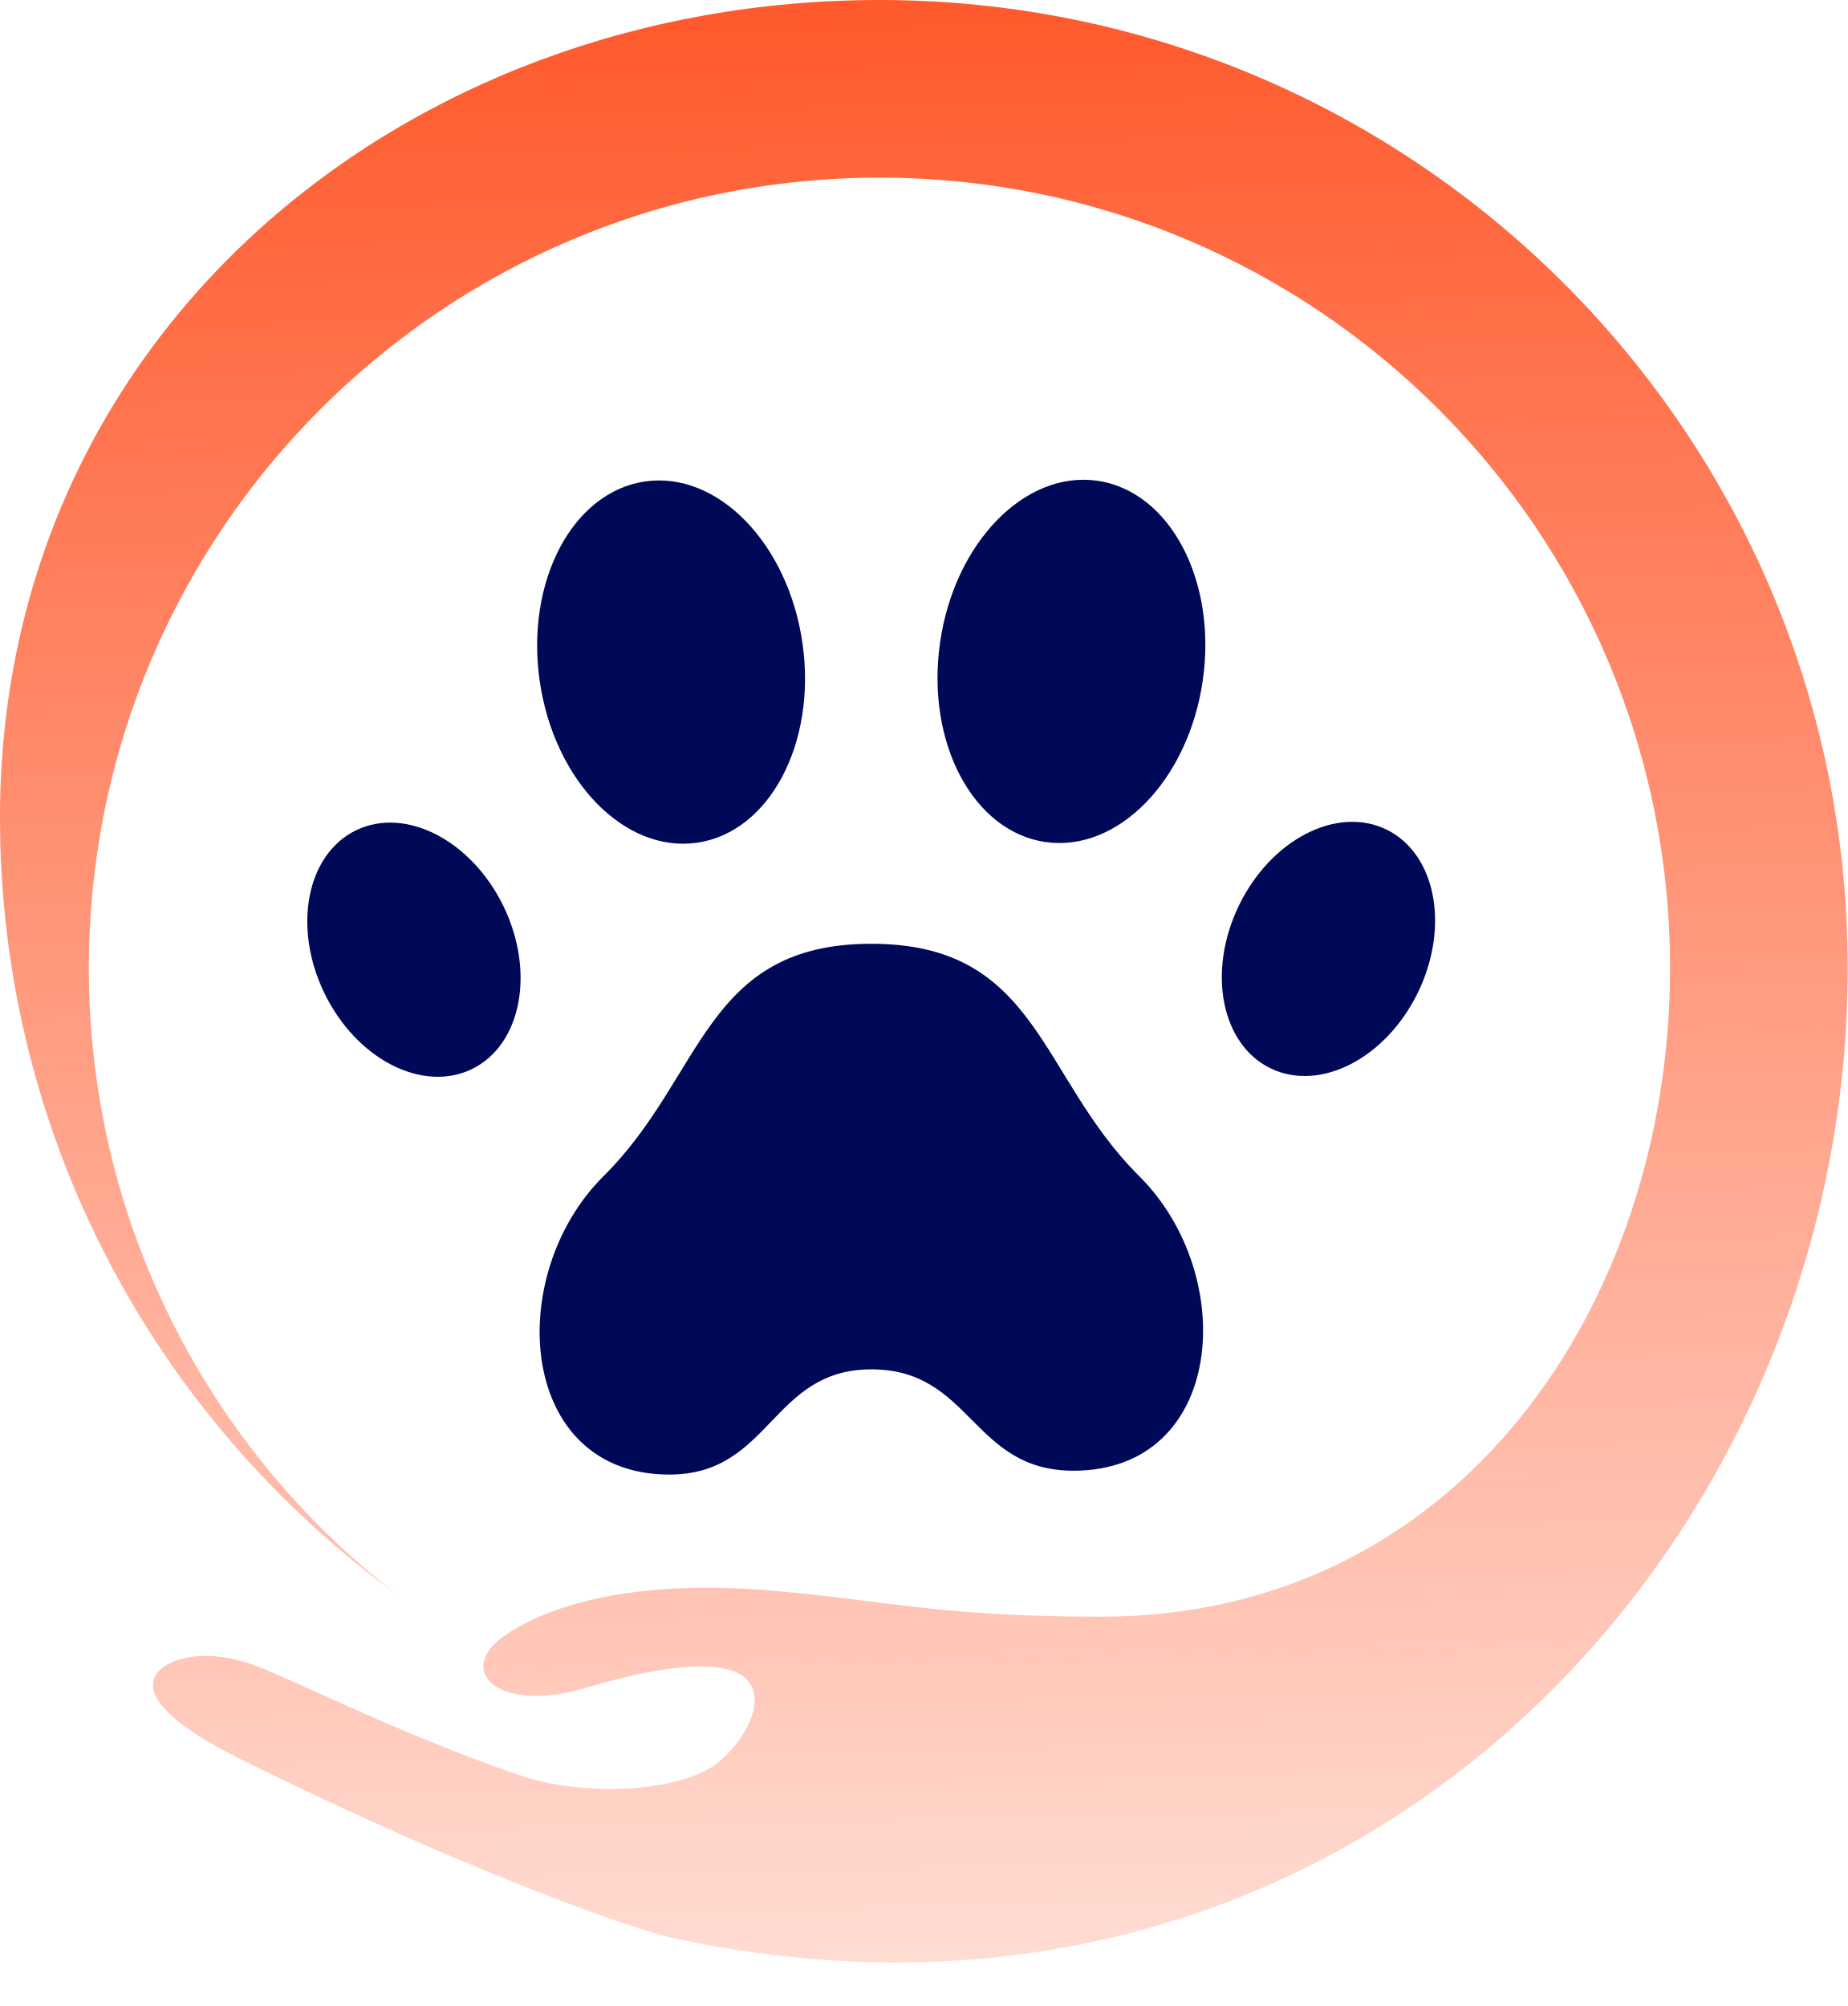
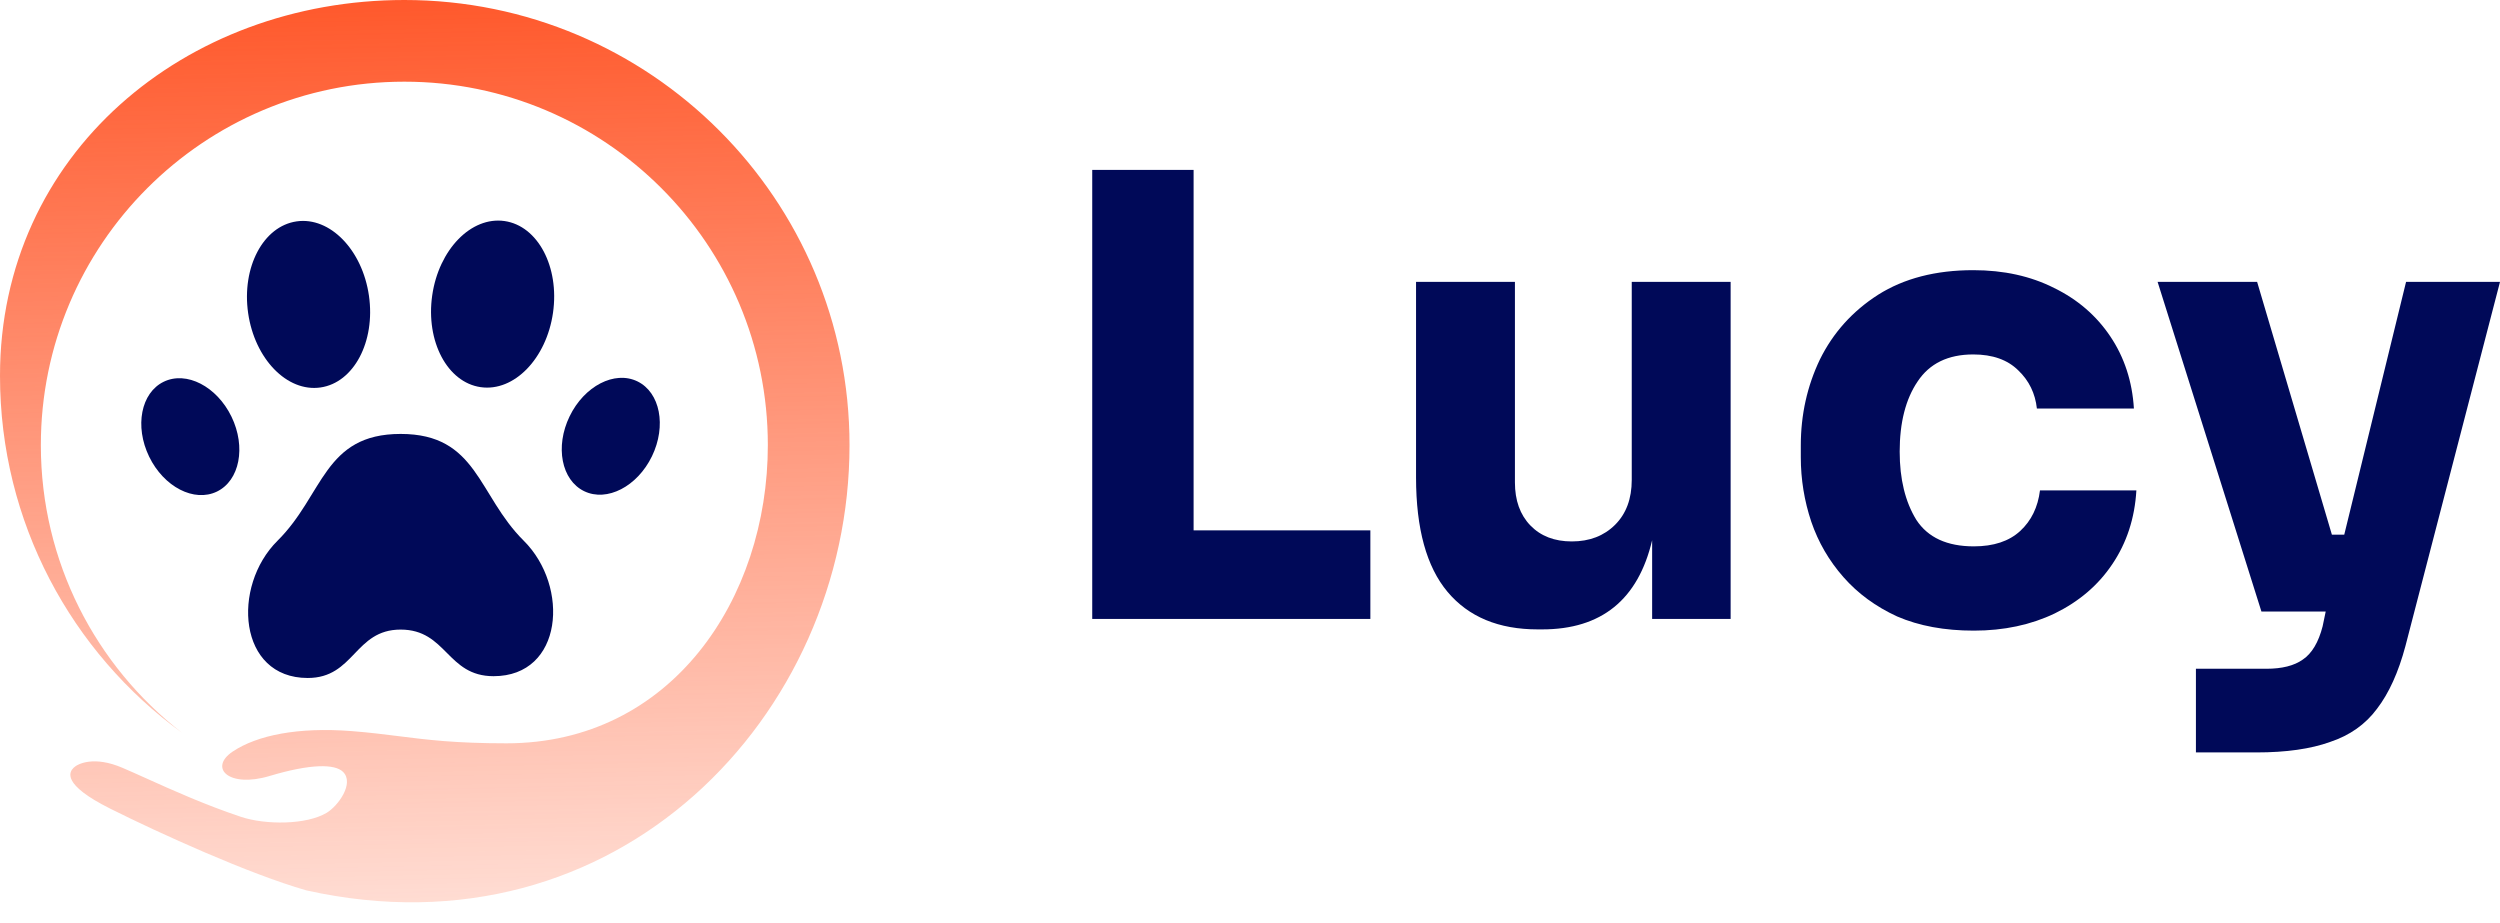
- <svg xmlns="http://www.w3.org/2000/svg" width="35" height="38" viewBox="0 0 35 38" fill="none">
-   <g id="Group 8">
-     <g id="Page-1">
-       <g id="038---Pet-Health">
-         <g id="Group">
-           <path id="Shape" d="M16.506 25.94C18.408 25.94 18.408 27.86 20.334 27.86C23.205 27.86 23.476 24.163 21.577 22.277C19.678 20.392 19.675 17.878 16.506 17.878C13.337 17.878 13.337 20.392 11.435 22.277C9.534 24.163 9.808 27.933 12.678 27.933C14.605 27.933 14.605 25.94 16.506 25.94Z" fill="#000958" />
-           <path id="Oval" d="M13.203 15.964C14.577 15.767 15.472 14.075 15.201 12.185C14.93 10.295 13.596 8.923 12.221 9.12C10.847 9.317 9.952 11.009 10.223 12.899C10.495 14.789 11.829 16.161 13.203 15.964Z" fill="#000958" />
-           <path id="Oval_2" d="M22.784 12.886C23.055 10.996 22.16 9.304 20.786 9.107C19.412 8.91 18.078 10.282 17.807 12.172C17.536 14.062 18.43 15.754 19.805 15.951C21.179 16.148 22.513 14.776 22.784 12.886Z" fill="#000958" />
+ <svg xmlns="http://www.w3.org/2000/svg" width="103" height="38" viewBox="0 0 103 38" fill="none">
+   <g id="Logo">
+     <g id="Lucy">
+       <path d="M45 25.5V7H49.176V21.851H56.459V25.5H45Z" fill="#000958" />
+       <path d="M63.357 25.931C61.744 25.931 60.505 25.416 59.639 24.385C58.774 23.355 58.341 21.784 58.341 19.672V11.613H62.415V19.874C62.415 20.618 62.627 21.209 63.051 21.648C63.476 22.088 64.045 22.307 64.758 22.307C65.487 22.307 66.082 22.079 66.54 21.623C66.998 21.167 67.228 20.55 67.228 19.773V11.613H71.302V25.5H68.068V22.257C67.491 24.706 65.98 25.931 63.535 25.931H63.357Z" fill="#000958" />
+       <path d="M81.322 25.982C80.117 25.982 79.065 25.788 78.165 25.399C77.282 24.994 76.544 24.453 75.95 23.777C75.355 23.101 74.914 22.341 74.625 21.496C74.337 20.635 74.193 19.748 74.193 18.835V18.354C74.193 17.087 74.456 15.904 74.982 14.806C75.525 13.707 76.323 12.82 77.376 12.145C78.445 11.469 79.752 11.131 81.297 11.131C82.553 11.131 83.665 11.376 84.633 11.866C85.6 12.339 86.373 13.006 86.95 13.868C87.527 14.73 87.849 15.718 87.917 16.833H83.92C83.852 16.208 83.597 15.684 83.156 15.262C82.714 14.823 82.095 14.603 81.297 14.603C80.261 14.603 79.497 14.975 79.005 15.718C78.513 16.445 78.267 17.408 78.267 18.607C78.267 19.739 78.496 20.677 78.954 21.42C79.43 22.147 80.219 22.51 81.322 22.51C82.137 22.51 82.774 22.299 83.232 21.877C83.69 21.454 83.962 20.896 84.047 20.204H88.019C87.951 21.353 87.62 22.366 87.026 23.245C86.449 24.107 85.66 24.782 84.658 25.272C83.673 25.745 82.561 25.982 81.322 25.982Z" fill="#000958" />
+       <path d="M93.171 25.196L88.893 11.613H92.993L96.074 22.029H96.583L99.13 11.613H103L99.104 26.616C98.816 27.697 98.425 28.559 97.933 29.201C97.457 29.843 96.812 30.299 95.998 30.569C95.2 30.856 94.19 31 92.967 31H90.472V27.553H93.375C94.02 27.553 94.521 27.427 94.877 27.173C95.251 26.92 95.522 26.464 95.692 25.805L95.819 25.196H93.171Z" fill="#000958" />
+     </g>
+     <g id="Group 8">
+       <g id="Page-1">
+         <g id="038---Pet-Health">
+           <g id="Group">
+             <path id="Shape" d="M16.506 25.939C18.408 25.939 18.408 27.859 20.334 27.859C23.205 27.859 23.476 24.162 21.577 22.277C19.678 20.392 19.675 17.878 16.506 17.878C13.337 17.878 13.337 20.392 11.435 22.277C9.534 24.162 9.808 27.933 12.678 27.933C14.605 27.933 14.605 25.939 16.506 25.939Z" fill="#000958" />
+             <path id="Oval" d="M13.203 15.964C14.577 15.767 15.472 14.075 15.201 12.185C14.93 10.296 13.596 8.923 12.221 9.121C10.847 9.318 9.952 11.009 10.223 12.899C10.495 14.789 11.829 16.161 13.203 15.964Z" fill="#000958" />
+             <path id="Oval_2" d="M22.784 12.886C23.055 10.996 22.16 9.304 20.786 9.107C19.412 8.91 18.078 10.282 17.807 12.172C17.536 14.062 18.43 15.754 19.805 15.951C21.179 16.148 22.513 14.776 22.784 12.886Z" fill="#000958" />
+           </g>
+           <path id="Oval_3" d="M8.937 20.253C9.874 19.799 10.143 18.418 9.538 17.168C8.932 15.919 7.682 15.274 6.745 15.728C5.808 16.182 5.539 17.563 6.144 18.812C6.749 20.062 8 20.706 8.937 20.253Z" fill="#000958" />
+           <path id="Oval_4" d="M26.861 18.797C27.466 17.547 27.197 16.166 26.26 15.712C25.323 15.258 24.073 15.903 23.468 17.153C22.862 18.402 23.131 19.783 24.068 20.237C25.005 20.691 26.256 20.046 26.861 18.797Z" fill="#000958" />
        </g>
-         <path id="Oval_3" d="M8.937 20.253C9.874 19.799 10.143 18.418 9.538 17.168C8.932 15.919 7.682 15.274 6.745 15.728C5.808 16.182 5.539 17.563 6.144 18.812C6.749 20.062 8 20.706 8.937 20.253Z" fill="#000958" />
-         <path id="Oval_4" d="M26.861 18.797C27.466 17.548 27.197 16.167 26.26 15.713C25.323 15.259 24.073 15.904 23.468 17.153C22.862 18.403 23.131 19.784 24.068 20.238C25.005 20.692 26.256 20.047 26.861 18.797Z" fill="#000958" />
      </g>
+       <path id="Union" d="M16.659 0C26.788 0 35 8.212 35 18.341C35 29.483 25.409 39.543 12.62 36.683C10.264 36.01 6.562 34.327 4.543 33.317C2.524 32.308 2.861 31.803 3.029 31.635C3.197 31.466 3.87 31.13 5.048 31.635C5.343 31.761 5.674 31.91 6.034 32.072C7.113 32.558 8.461 33.165 9.928 33.654C10.938 33.99 12.62 33.99 13.461 33.486C13.925 33.208 14.609 32.278 14.135 31.803C13.798 31.466 12.789 31.466 11.106 31.971C9.423 32.476 8.582 31.635 9.591 30.962C10.601 30.288 12.284 29.952 14.471 30.12C15.217 30.178 15.826 30.255 16.431 30.331C17.601 30.479 18.758 30.625 20.865 30.625C27.656 30.625 31.635 24.671 31.635 18.341C31.635 10.07 24.93 3.365 16.659 3.365C8.388 3.365 1.683 10.07 1.683 18.341C1.683 23.159 3.958 27.446 7.493 30.186C2.952 26.882 0 21.526 0 15.481C0 6.352 7.619 0 16.659 0Z" fill="url(#paint0_linear_11_1219)" />
    </g>
-     <path id="Union" d="M16.659 0C26.788 0 35 8.212 35 18.341C35 29.483 25.409 39.543 12.62 36.683C10.264 36.01 6.562 34.327 4.543 33.317C2.524 32.308 2.861 31.803 3.029 31.635C3.197 31.466 3.87 31.13 5.048 31.635C5.343 31.761 5.674 31.91 6.034 32.072C7.113 32.558 8.461 33.165 9.928 33.654C10.938 33.99 12.62 33.99 13.461 33.486C13.925 33.208 14.609 32.278 14.135 31.803C13.798 31.466 12.789 31.466 11.106 31.971C9.423 32.476 8.582 31.635 9.591 30.962C10.601 30.288 12.284 29.952 14.471 30.12C15.217 30.178 15.826 30.255 16.431 30.331C17.601 30.479 18.758 30.625 20.865 30.625C27.656 30.625 31.635 24.671 31.635 18.341C31.635 10.07 24.93 3.365 16.659 3.365C8.388 3.365 1.683 10.07 1.683 18.341C1.683 23.159 3.958 27.446 7.493 30.186C2.952 26.882 0 21.526 0 15.481C0 6.352 7.619 0 16.659 0Z" fill="url(#paint0_linear_11_721)" />
  </g>
  <defs>
-     <linearGradient id="paint0_linear_11_721" x1="17.5" y1="0" x2="18.5" y2="47" gradientUnits="userSpaceOnUse">
+     <linearGradient id="paint0_linear_11_1219" x1="17.5" y1="0" x2="18.5" y2="47" gradientUnits="userSpaceOnUse">
      <stop stop-color="#FF592C" />
      <stop offset="1" stop-color="#FF592C" stop-opacity="0" />
    </linearGradient>
  </defs>
</svg>
